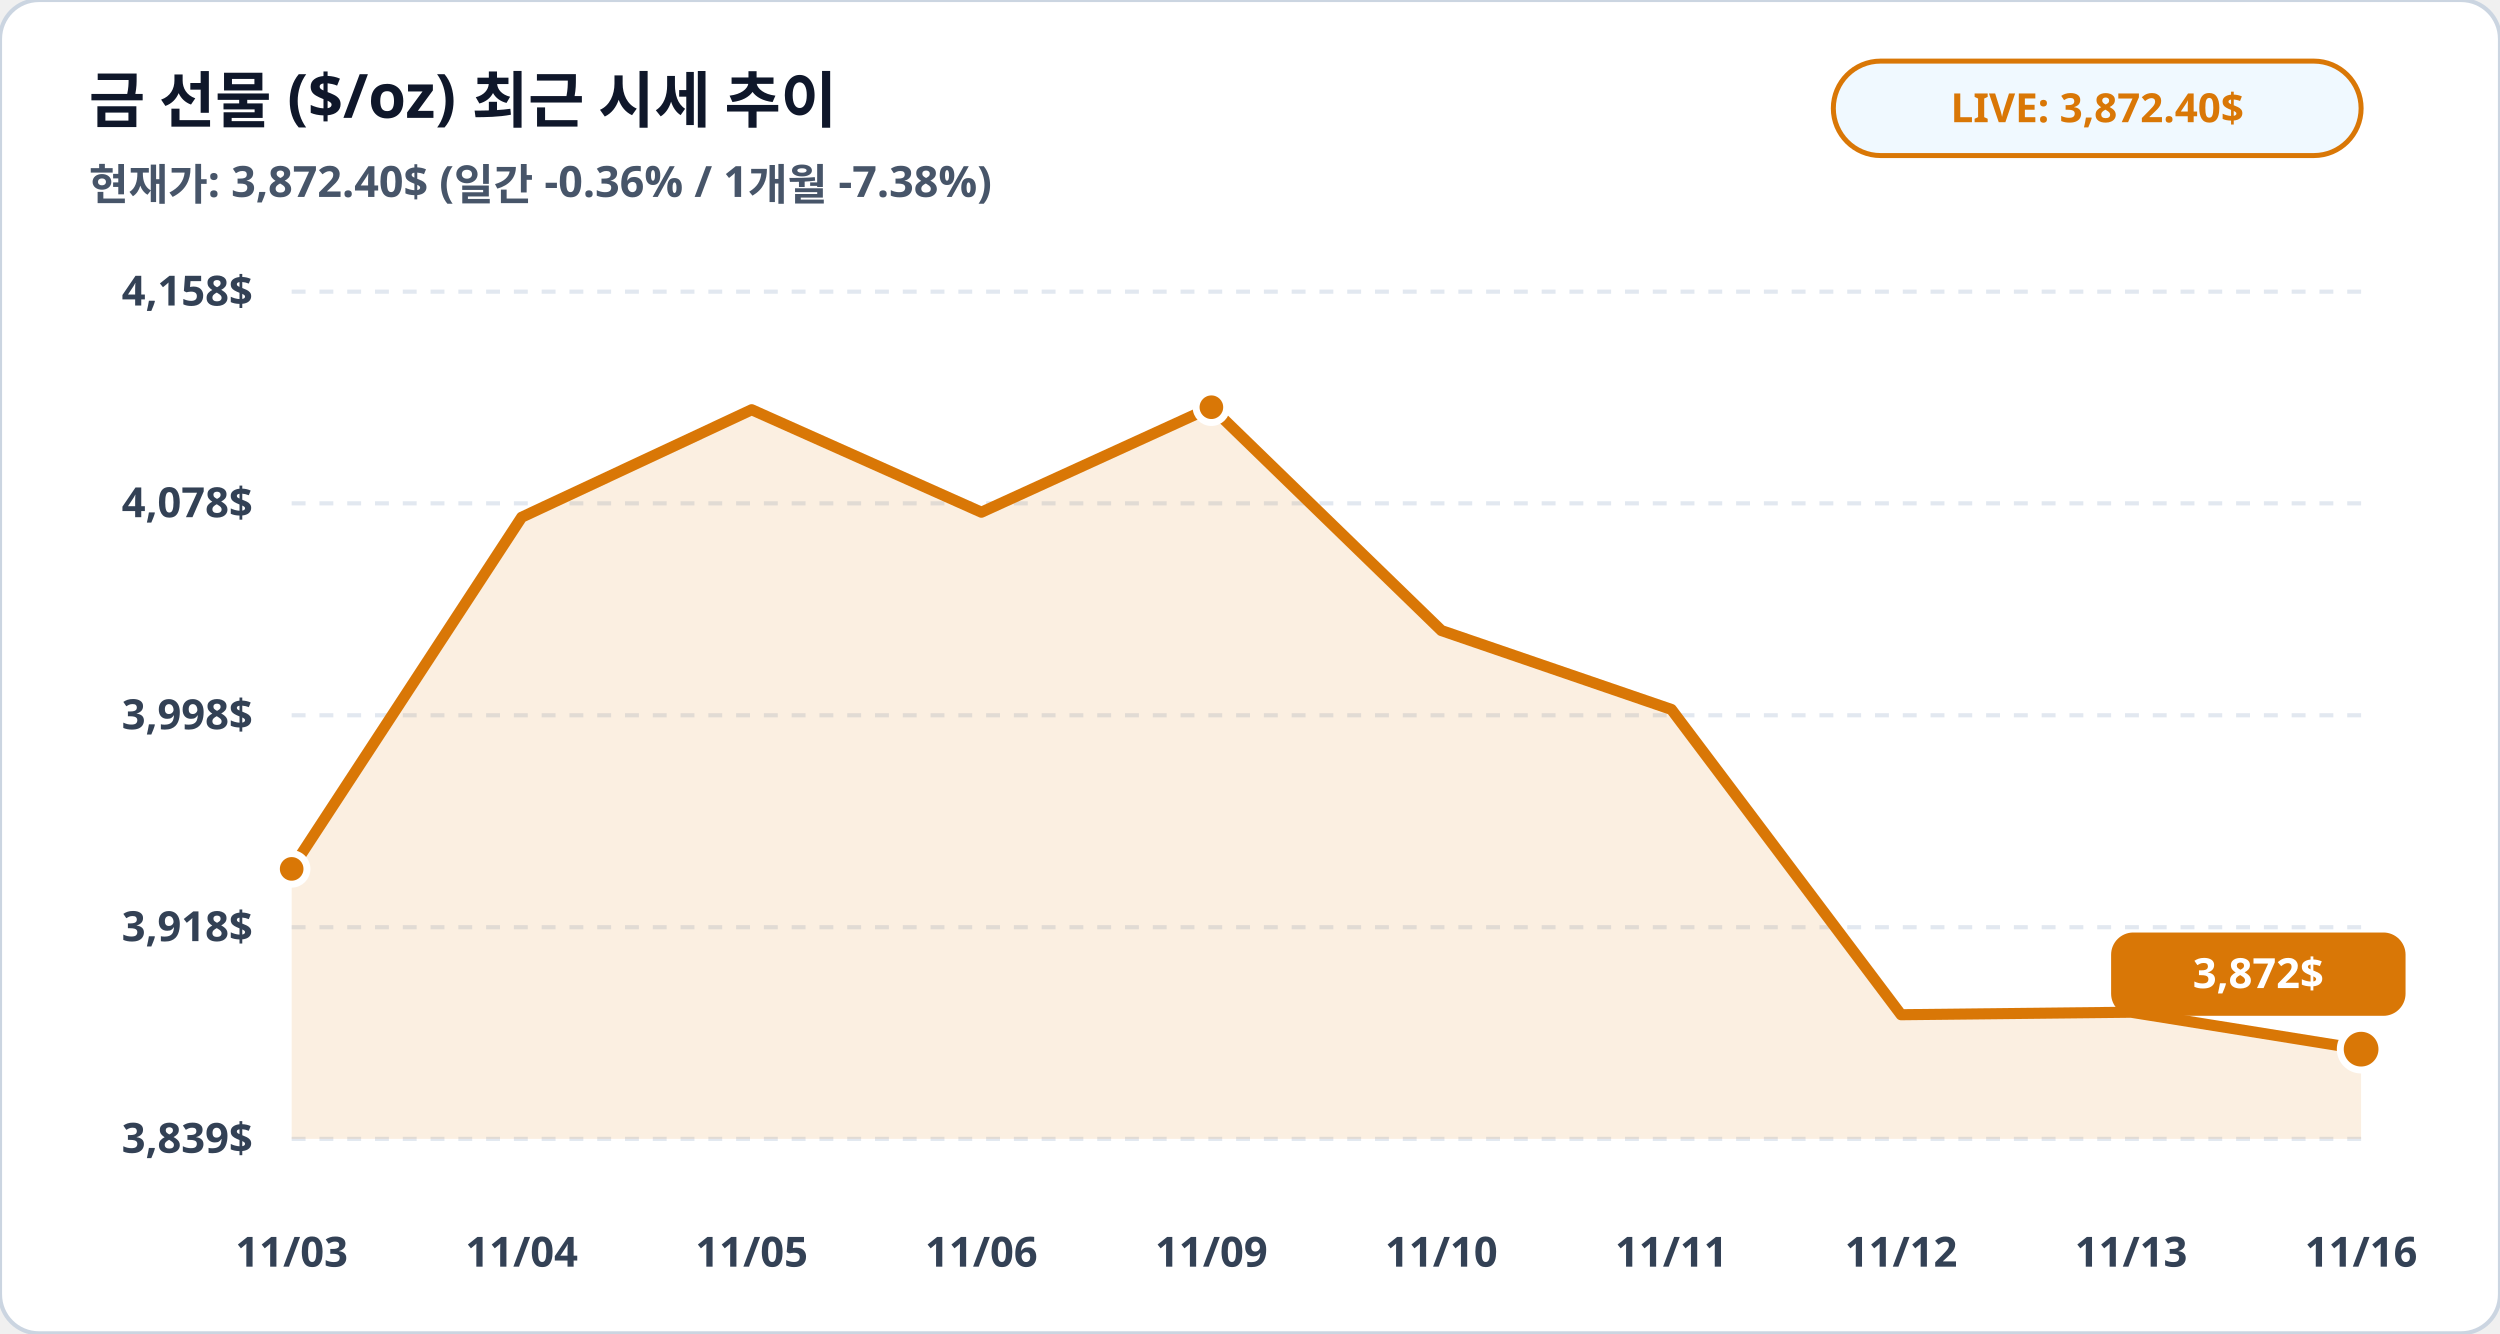
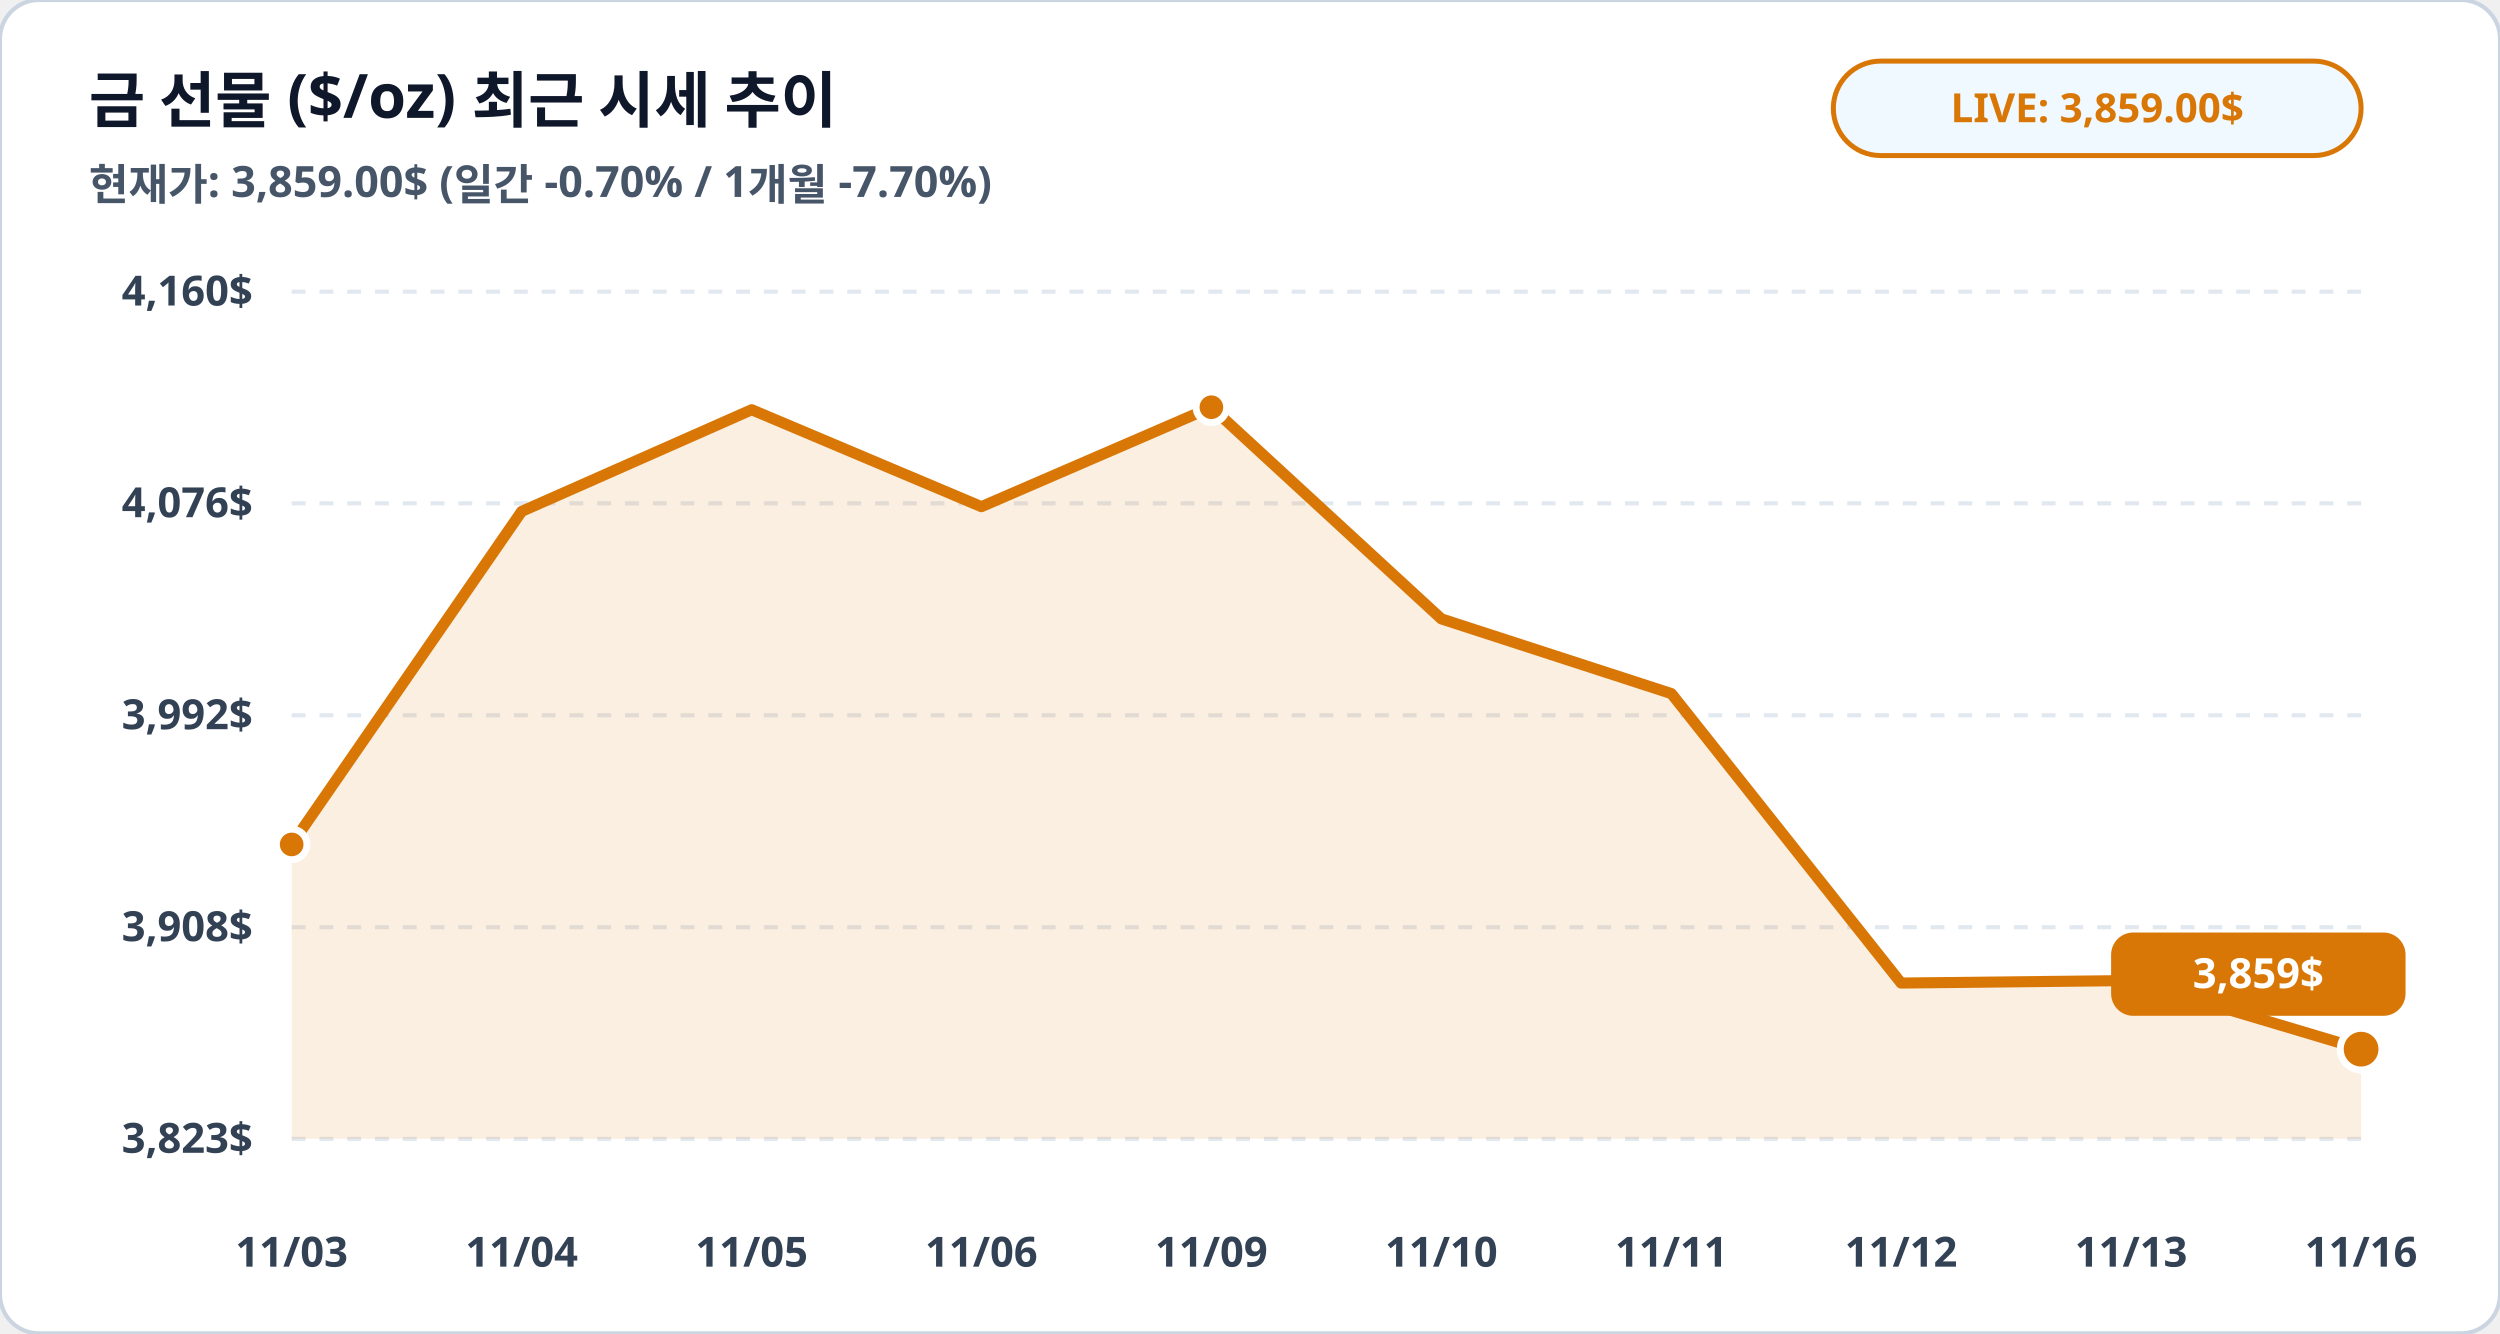
<svg xmlns="http://www.w3.org/2000/svg" viewBox="0 0 900 480" width="100%" height="100%">
  <rect width="900" height="480" rx="14" fill="#ffffff" stroke="#cbd5e1" stroke-width="1.5" />
  <text x="32" y="44" fill="#0f172a" font-family="Pretendard, sans-serif" font-size="22" font-weight="900">금 선물 ($/oz) 최근 시세 추이</text>
-   <text x="32" y="72" fill="#475569" font-family="Pretendard, sans-serif" font-size="15.5" font-weight="600">현재가: 3,872.40$ (일간 -0.36% / 1개월 -7.38%)</text>
+   <text x="32" y="72" fill="#475569" font-family="Pretendard, sans-serif" font-size="15.5" font-weight="600">현재가: 3,859.00$ (일간 -0.70% / 1개월 -7.70%)</text>
  <rect x="660" y="22" width="190" height="34" rx="17" fill="#f0f9ff" stroke="#d97706" stroke-width="1.8" />
-   <text x="755" y="44" fill="#d97706" font-family="Pretendard, sans-serif" font-size="14.5" font-weight="800" text-anchor="middle">LIVE: 3,872.40$</text>
+   <text x="755" y="44" fill="#d97706" font-family="Pretendard, sans-serif" font-size="14.5" font-weight="800" text-anchor="middle">LIVE: 3,859.00$</text>
  <line x1="105" y1="105.0" x2="850" y2="105.0" stroke="#e2e8f0" stroke-width="1.5" stroke-dasharray="5,5" />
-   <text x="91" y="110.0" fill="#334155" font-family="Pretendard, sans-serif" font-size="15" font-weight="700" text-anchor="end">4,158$</text>
+   <text x="91" y="110.0" fill="#334155" font-family="Pretendard, sans-serif" font-size="15" font-weight="700" text-anchor="end">4,160$</text>
  <line x1="105" y1="181.2" x2="850" y2="181.2" stroke="#e2e8f0" stroke-width="1.5" stroke-dasharray="5,5" />
-   <text x="91" y="186.2" fill="#334155" font-family="Pretendard, sans-serif" font-size="15" font-weight="700" text-anchor="end">4,078$</text>
+   <text x="91" y="186.2" fill="#334155" font-family="Pretendard, sans-serif" font-size="15" font-weight="700" text-anchor="end">4,076$</text>
  <line x1="105" y1="257.5" x2="850" y2="257.5" stroke="#e2e8f0" stroke-width="1.5" stroke-dasharray="5,5" />
-   <text x="91" y="262.5" fill="#334155" font-family="Pretendard, sans-serif" font-size="15" font-weight="700" text-anchor="end">3,998$</text>
+   <text x="91" y="262.5" fill="#334155" font-family="Pretendard, sans-serif" font-size="15" font-weight="700" text-anchor="end">3,992$</text>
  <line x1="105" y1="333.8" x2="850" y2="333.8" stroke="#e2e8f0" stroke-width="1.5" stroke-dasharray="5,5" />
-   <text x="91" y="338.8" fill="#334155" font-family="Pretendard, sans-serif" font-size="15" font-weight="700" text-anchor="end">3,918$</text>
+   <text x="91" y="338.8" fill="#334155" font-family="Pretendard, sans-serif" font-size="15" font-weight="700" text-anchor="end">3,908$</text>
  <line x1="105" y1="410.0" x2="850" y2="410.0" stroke="#e2e8f0" stroke-width="1.5" stroke-dasharray="5,5" />
-   <text x="91" y="415.0" fill="#334155" font-family="Pretendard, sans-serif" font-size="15" font-weight="700" text-anchor="end">3,839$</text>
-   <polygon points="105.0,410.0 105.0,312.8 187.8,186.2 270.6,147.5 353.3,184.4 436.1,146.6 518.9,227.0 601.7,255.4 684.4,365.3 767.2,364.4 850.0,377.7 850.0,410.0" fill="#d97706" fill-opacity="0.12" />
-   <polyline fill="none" stroke="#d97706" stroke-width="4" stroke-linecap="round" stroke-linejoin="round" points="105.0,312.8 187.8,186.2 270.6,147.5 353.3,184.4 436.1,146.6 518.9,227.0 601.7,255.4 684.4,365.3 767.2,364.4 850.0,377.7" />
-   <circle cx="105.0" cy="312.8" r="5.5" fill="#d97706" stroke="#ffffff" stroke-width="2.5" />
+   <text x="91" y="415.0" fill="#334155" font-family="Pretendard, sans-serif" font-size="15" font-weight="700" text-anchor="end">3,823$</text>
+   <polygon points="105.0,410.0 105.0,304.0 187.8,184.1 270.6,147.5 353.3,182.4 436.1,146.6 518.9,222.8 601.7,249.7 684.4,353.9 767.2,353.0 850.0,377.7 850.0,410.0" fill="#d97706" fill-opacity="0.12" />
+   <polyline fill="none" stroke="#d97706" stroke-width="4" stroke-linecap="round" stroke-linejoin="round" points="105.0,304.0 187.8,184.1 270.6,147.5 353.3,182.4 436.1,146.6 518.9,222.8 601.7,249.7 684.4,353.9 767.2,353.0 850.0,377.7" />
+   <circle cx="105.0" cy="304.0" r="5.5" fill="#d97706" stroke="#ffffff" stroke-width="2.5" />
  <circle cx="436.1" cy="146.6" r="5.5" fill="#d97706" stroke="#ffffff" stroke-width="2.5" />
  <circle cx="850.0" cy="377.7" r="7.5" fill="#d97706" stroke="#ffffff" stroke-width="2.5" />
  <rect x="760.0" y="335.7" width="106" height="30" rx="8" fill="#d97706" />
-   <text x="813.0" y="355.7" fill="#ffffff" font-family="Pretendard, sans-serif" font-size="15" font-weight="800" text-anchor="middle">3,872$</text>
+   <text x="813.0" y="355.7" fill="#ffffff" font-family="Pretendard, sans-serif" font-size="15" font-weight="800" text-anchor="middle">3,859$</text>
  <text x="105.0" y="456" fill="#334155" font-family="Pretendard, sans-serif" font-size="15" font-weight="700" text-anchor="middle">11/03</text>
  <text x="187.8" y="456" fill="#334155" font-family="Pretendard, sans-serif" font-size="15" font-weight="700" text-anchor="middle">11/04</text>
  <text x="270.6" y="456" fill="#334155" font-family="Pretendard, sans-serif" font-size="15" font-weight="700" text-anchor="middle">11/05</text>
  <text x="353.3" y="456" fill="#334155" font-family="Pretendard, sans-serif" font-size="15" font-weight="700" text-anchor="middle">11/06</text>
  <text x="436.1" y="456" fill="#334155" font-family="Pretendard, sans-serif" font-size="15" font-weight="700" text-anchor="middle">11/09</text>
  <text x="518.9" y="456" fill="#334155" font-family="Pretendard, sans-serif" font-size="15" font-weight="700" text-anchor="middle">11/10</text>
  <text x="601.7" y="456" fill="#334155" font-family="Pretendard, sans-serif" font-size="15" font-weight="700" text-anchor="middle">11/11</text>
  <text x="684.4" y="456" fill="#334155" font-family="Pretendard, sans-serif" font-size="15" font-weight="700" text-anchor="middle">11/12</text>
  <text x="767.2" y="456" fill="#334155" font-family="Pretendard, sans-serif" font-size="15" font-weight="700" text-anchor="middle">11/13</text>
  <text x="850.0" y="456" fill="#334155" font-family="Pretendard, sans-serif" font-size="15" font-weight="700" text-anchor="middle">11/16</text>
</svg>
